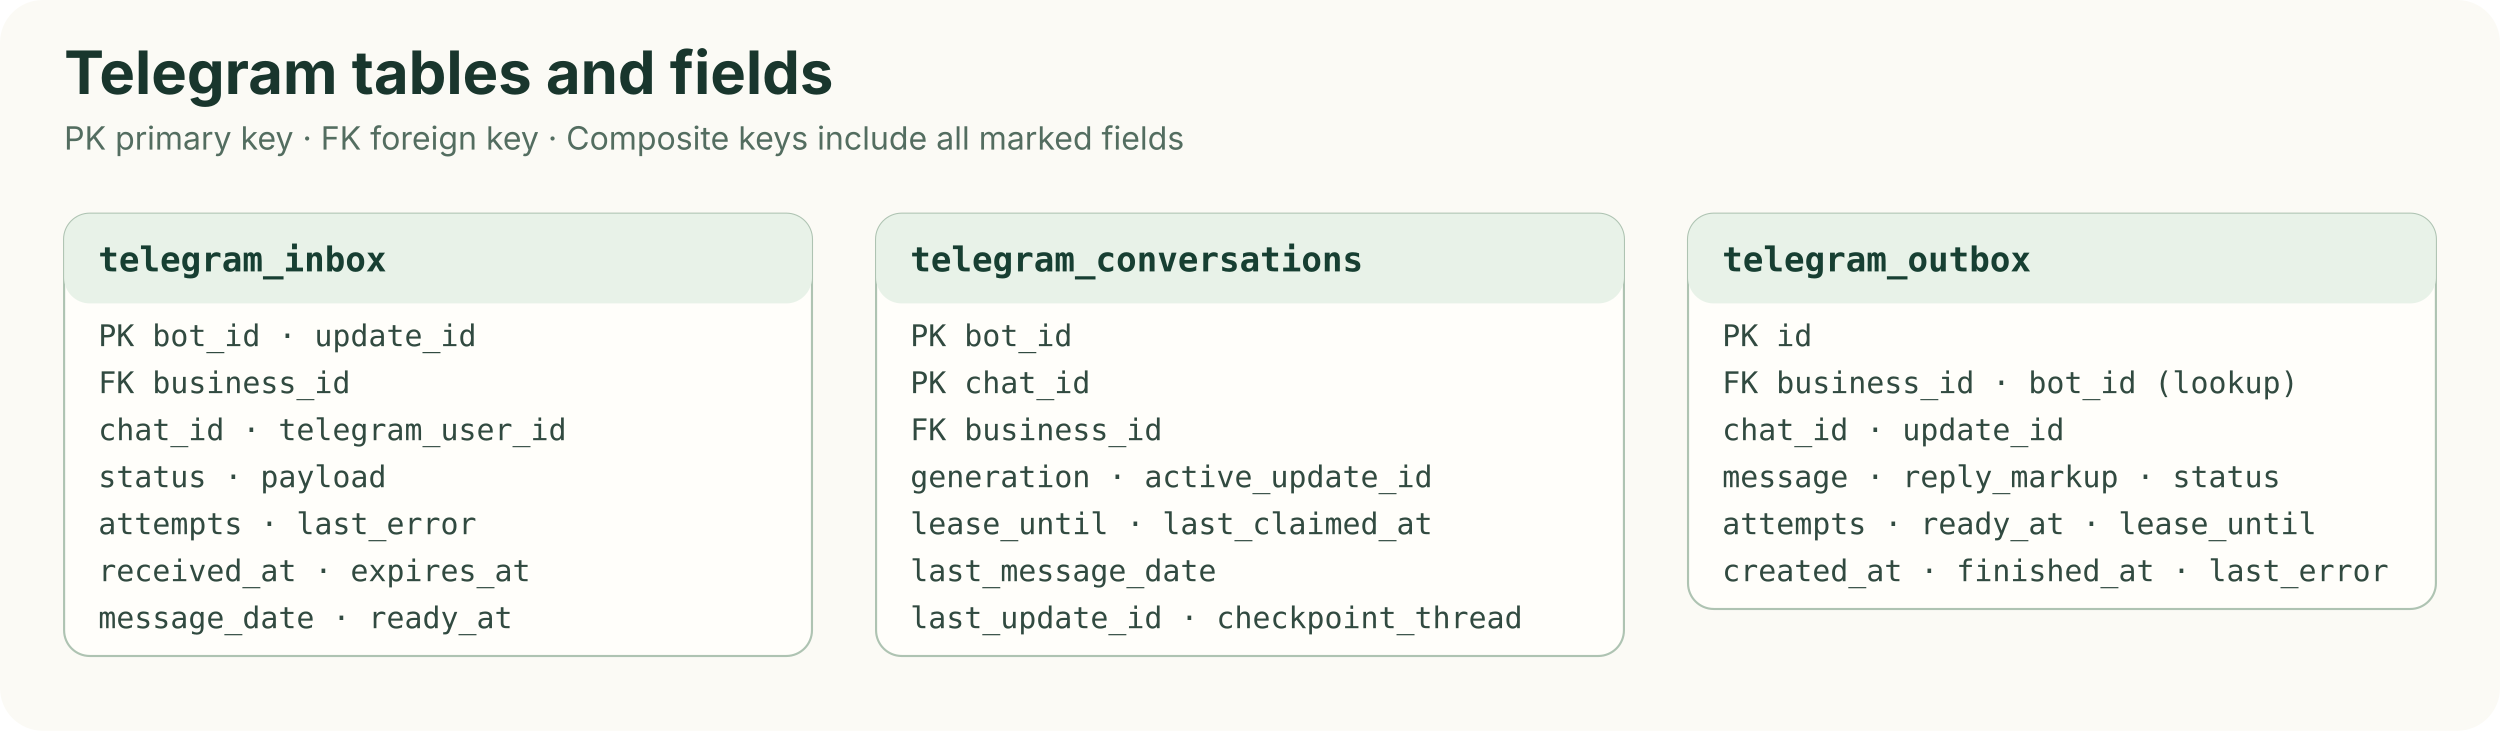
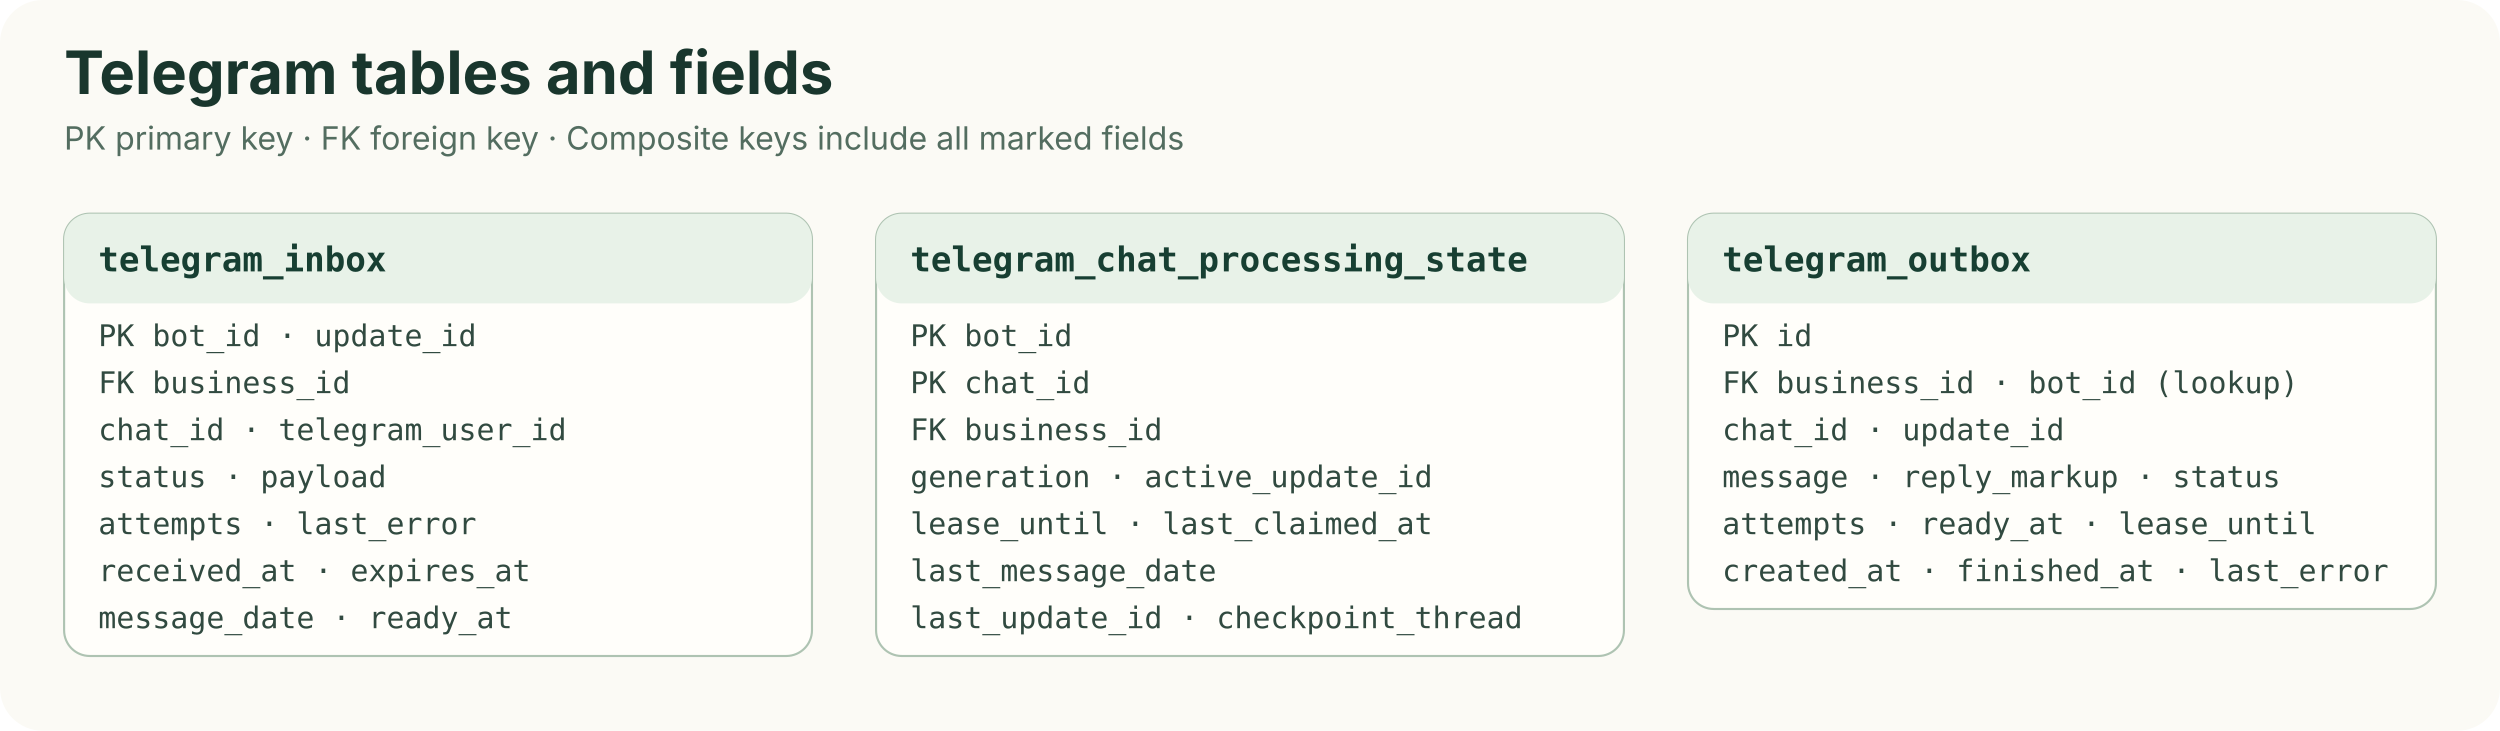
<svg xmlns="http://www.w3.org/2000/svg" width="1170" height="342" viewBox="0 0 1170 342" role="img" aria-labelledby="title desc">
  <style>
text {font-family:Inter,Arial,sans-serif; fill:#19362d}
.title {font-size:28px;font-weight:700}
.subtitle {font-size:15px;fill:#536d60}
.name {font:700 16px ui-monospace,Menlo,monospace;fill:#173f32}
.field {font:14px ui-monospace,Menlo,monospace;fill:#314a40}
.key {font-size:13px;font-weight:700;fill:#5e6e91}
</style>
  <rect width="1170" height="342" rx="20" fill="#fbfaf5" />
  <text x="30" y="44" class="title">Telegram tables and fields</text>
  <text x="30" y="70" class="subtitle">PK  primary key    ·    FK  foreign key    ·    Composite keys include all marked fields</text>
  <rect x="30" y="100" width="350" height="207" rx="12" fill="#fffefa" stroke="#aec3b2" />
  <rect x="30" y="100" width="350" height="42" rx="12" fill="#e8f2e8" />
  <text x="46" y="127" class="name">telegram_inbox</text>
  <text x="46" y="162" class="field">PK  bot_id · update_id</text>
  <text x="46" y="184" class="field">FK  business_id</text>
  <text x="46" y="206" class="field">chat_id · telegram_user_id</text>
  <text x="46" y="228" class="field">status · payload</text>
  <text x="46" y="250" class="field">attempts · last_error</text>
  <text x="46" y="272" class="field">received_at · expires_at</text>
  <text x="46" y="294" class="field">message_date · ready_at</text>
  <rect x="410" y="100" width="350" height="207" rx="12" fill="#fffefa" stroke="#aec3b2" />
  <rect x="410" y="100" width="350" height="42" rx="12" fill="#e8f2e8" />
-   <text x="426" y="127" class="name">telegram_conversations</text>
+   <text x="426" y="127" class="name">telegram_chat_processing_state</text>
  <text x="426" y="162" class="field">PK bot_id</text>
  <text x="426" y="184" class="field">PK  chat_id</text>
  <text x="426" y="206" class="field">FK  business_id</text>
  <text x="426" y="228" class="field">generation · active_update_id</text>
  <text x="426" y="250" class="field">lease_until · last_claimed_at</text>
  <text x="426" y="272" class="field">last_message_date</text>
  <text x="426" y="294" class="field">last_update_id · checkpoint_thread</text>
  <rect x="790" y="100" width="350" height="185" rx="12" fill="#fffefa" stroke="#aec3b2" />
  <rect x="790" y="100" width="350" height="42" rx="12" fill="#e8f2e8" />
  <text x="806" y="127" class="name">telegram_outbox</text>
  <text x="806" y="162" class="field">PK  id</text>
  <text x="806" y="184" class="field">FK  business_id  ·  bot_id (lookup)</text>
  <text x="806" y="206" class="field">chat_id · update_id</text>
  <text x="806" y="228" class="field">message · reply_markup · status</text>
  <text x="806" y="250" class="field">attempts · ready_at · lease_until</text>
  <text x="806" y="272" class="field">created_at · finished_at · last_error</text>
</svg>
